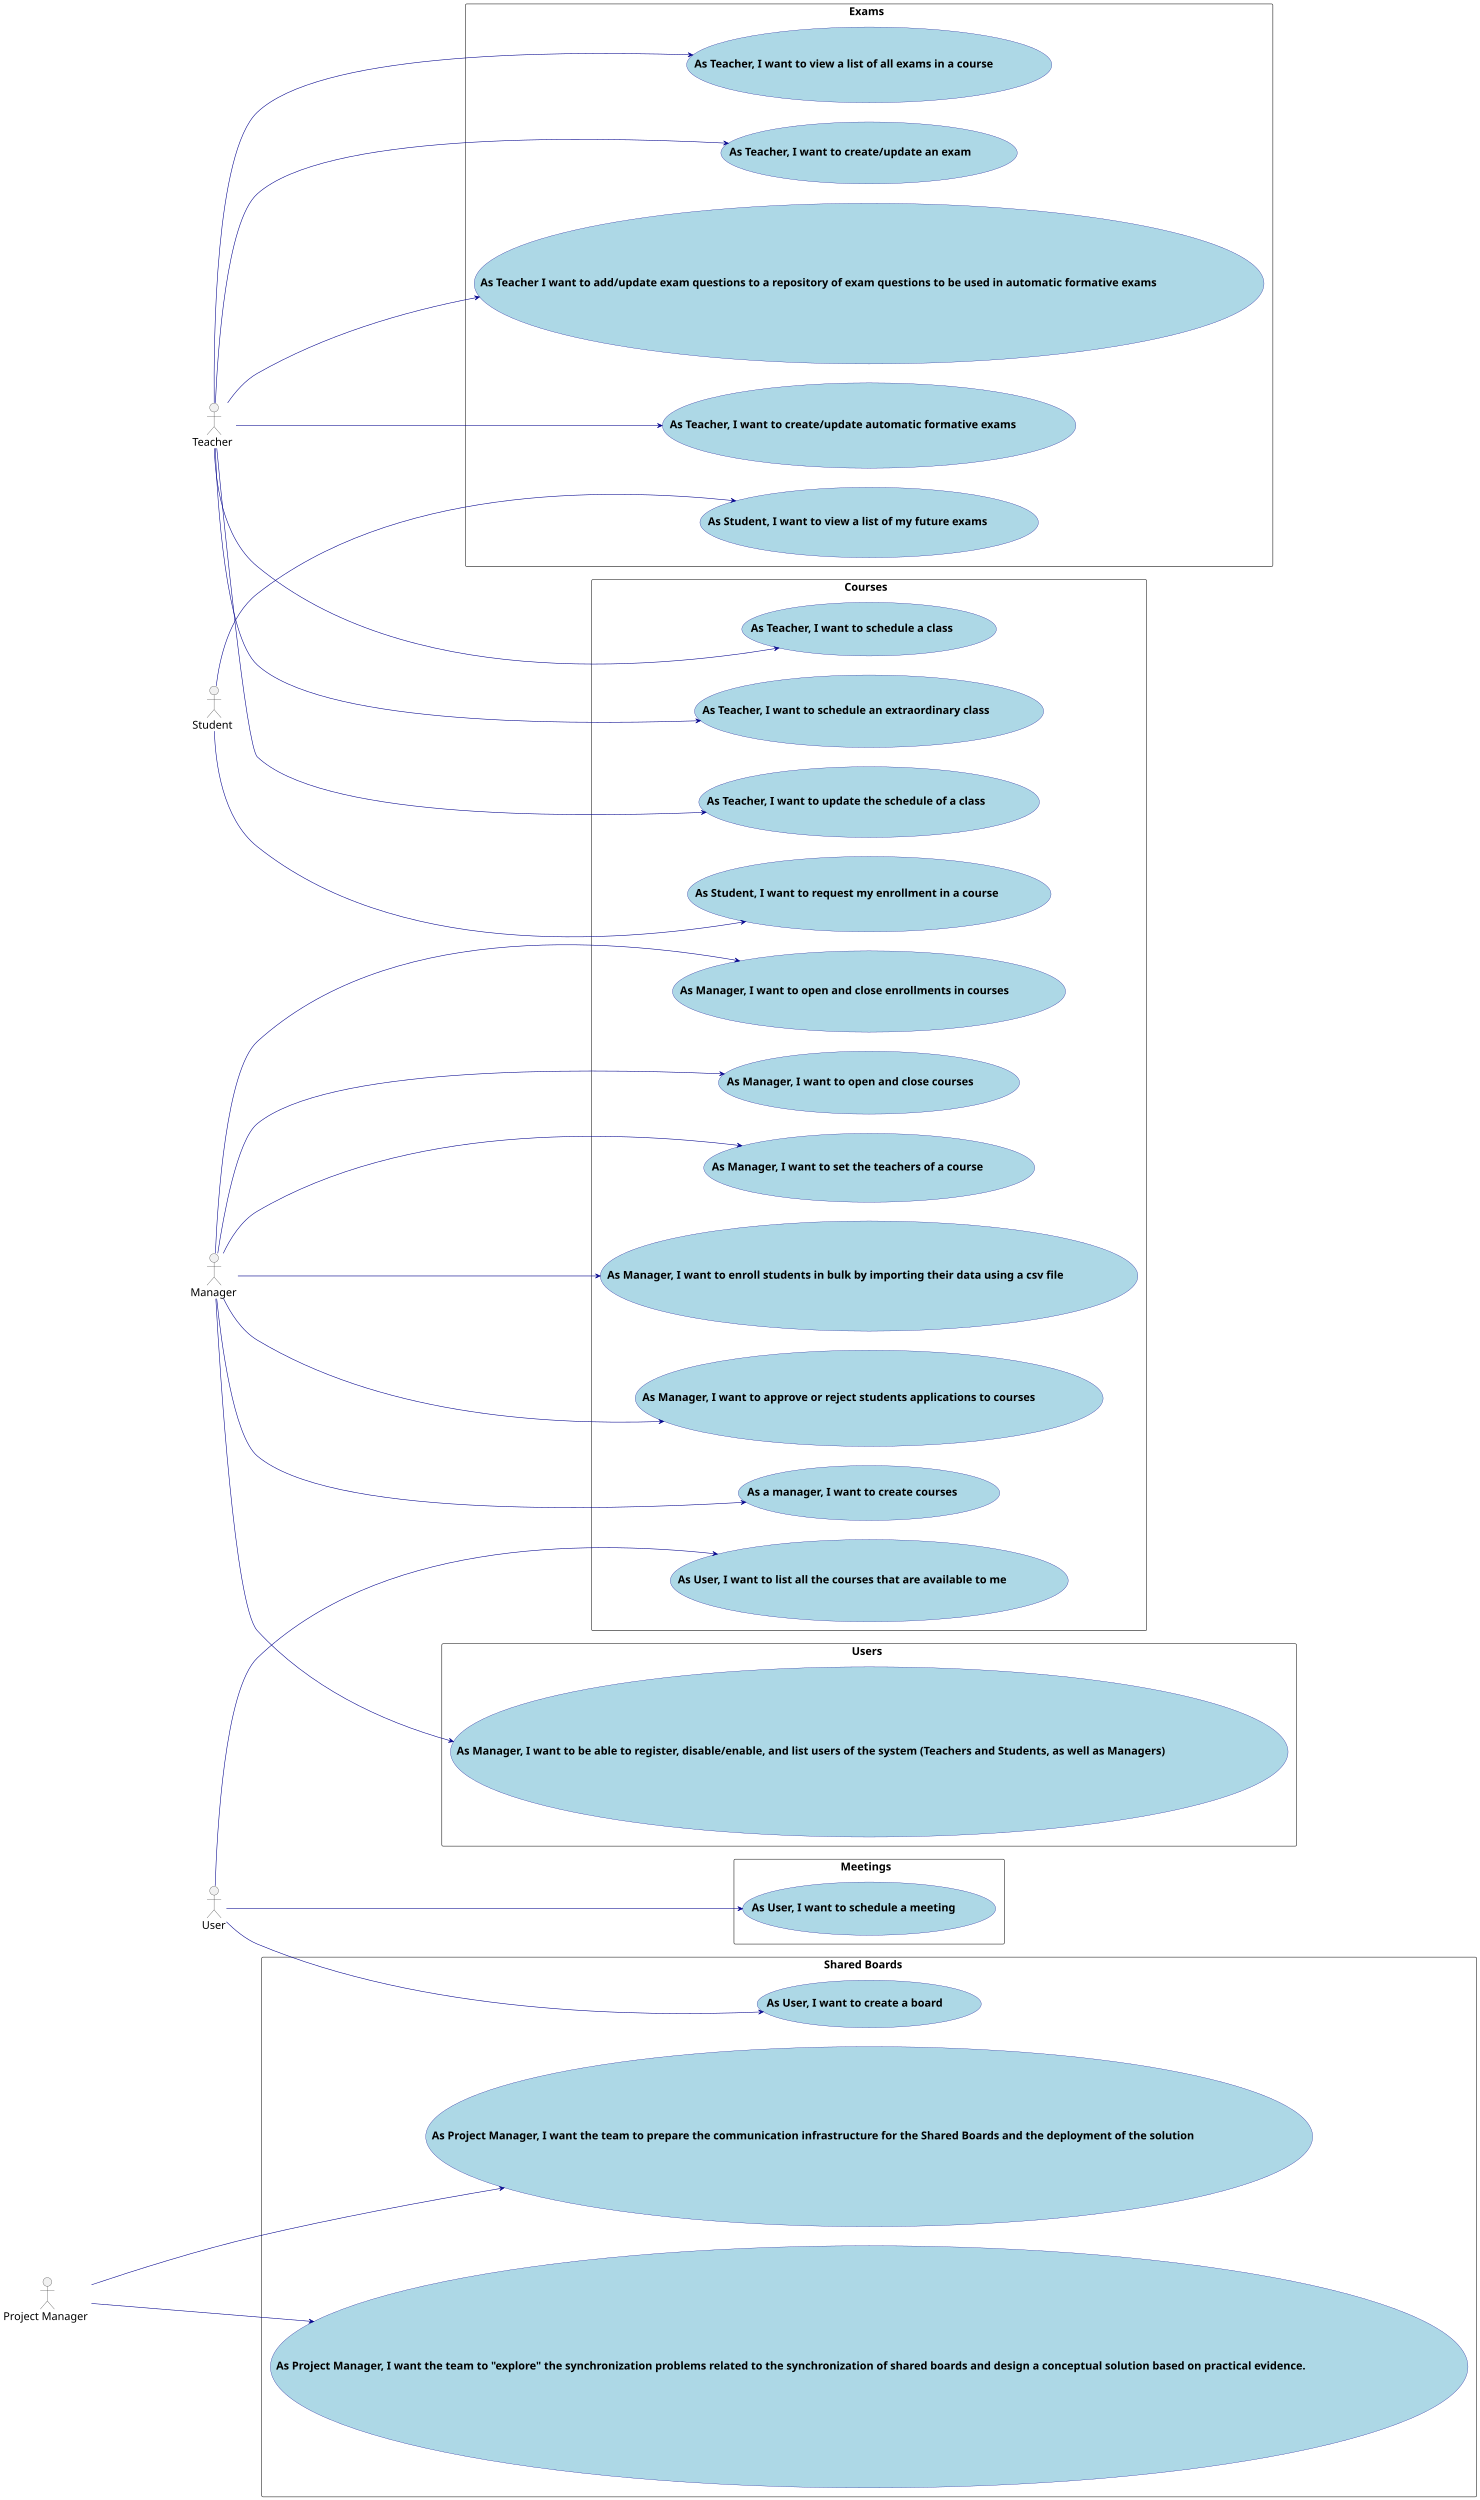
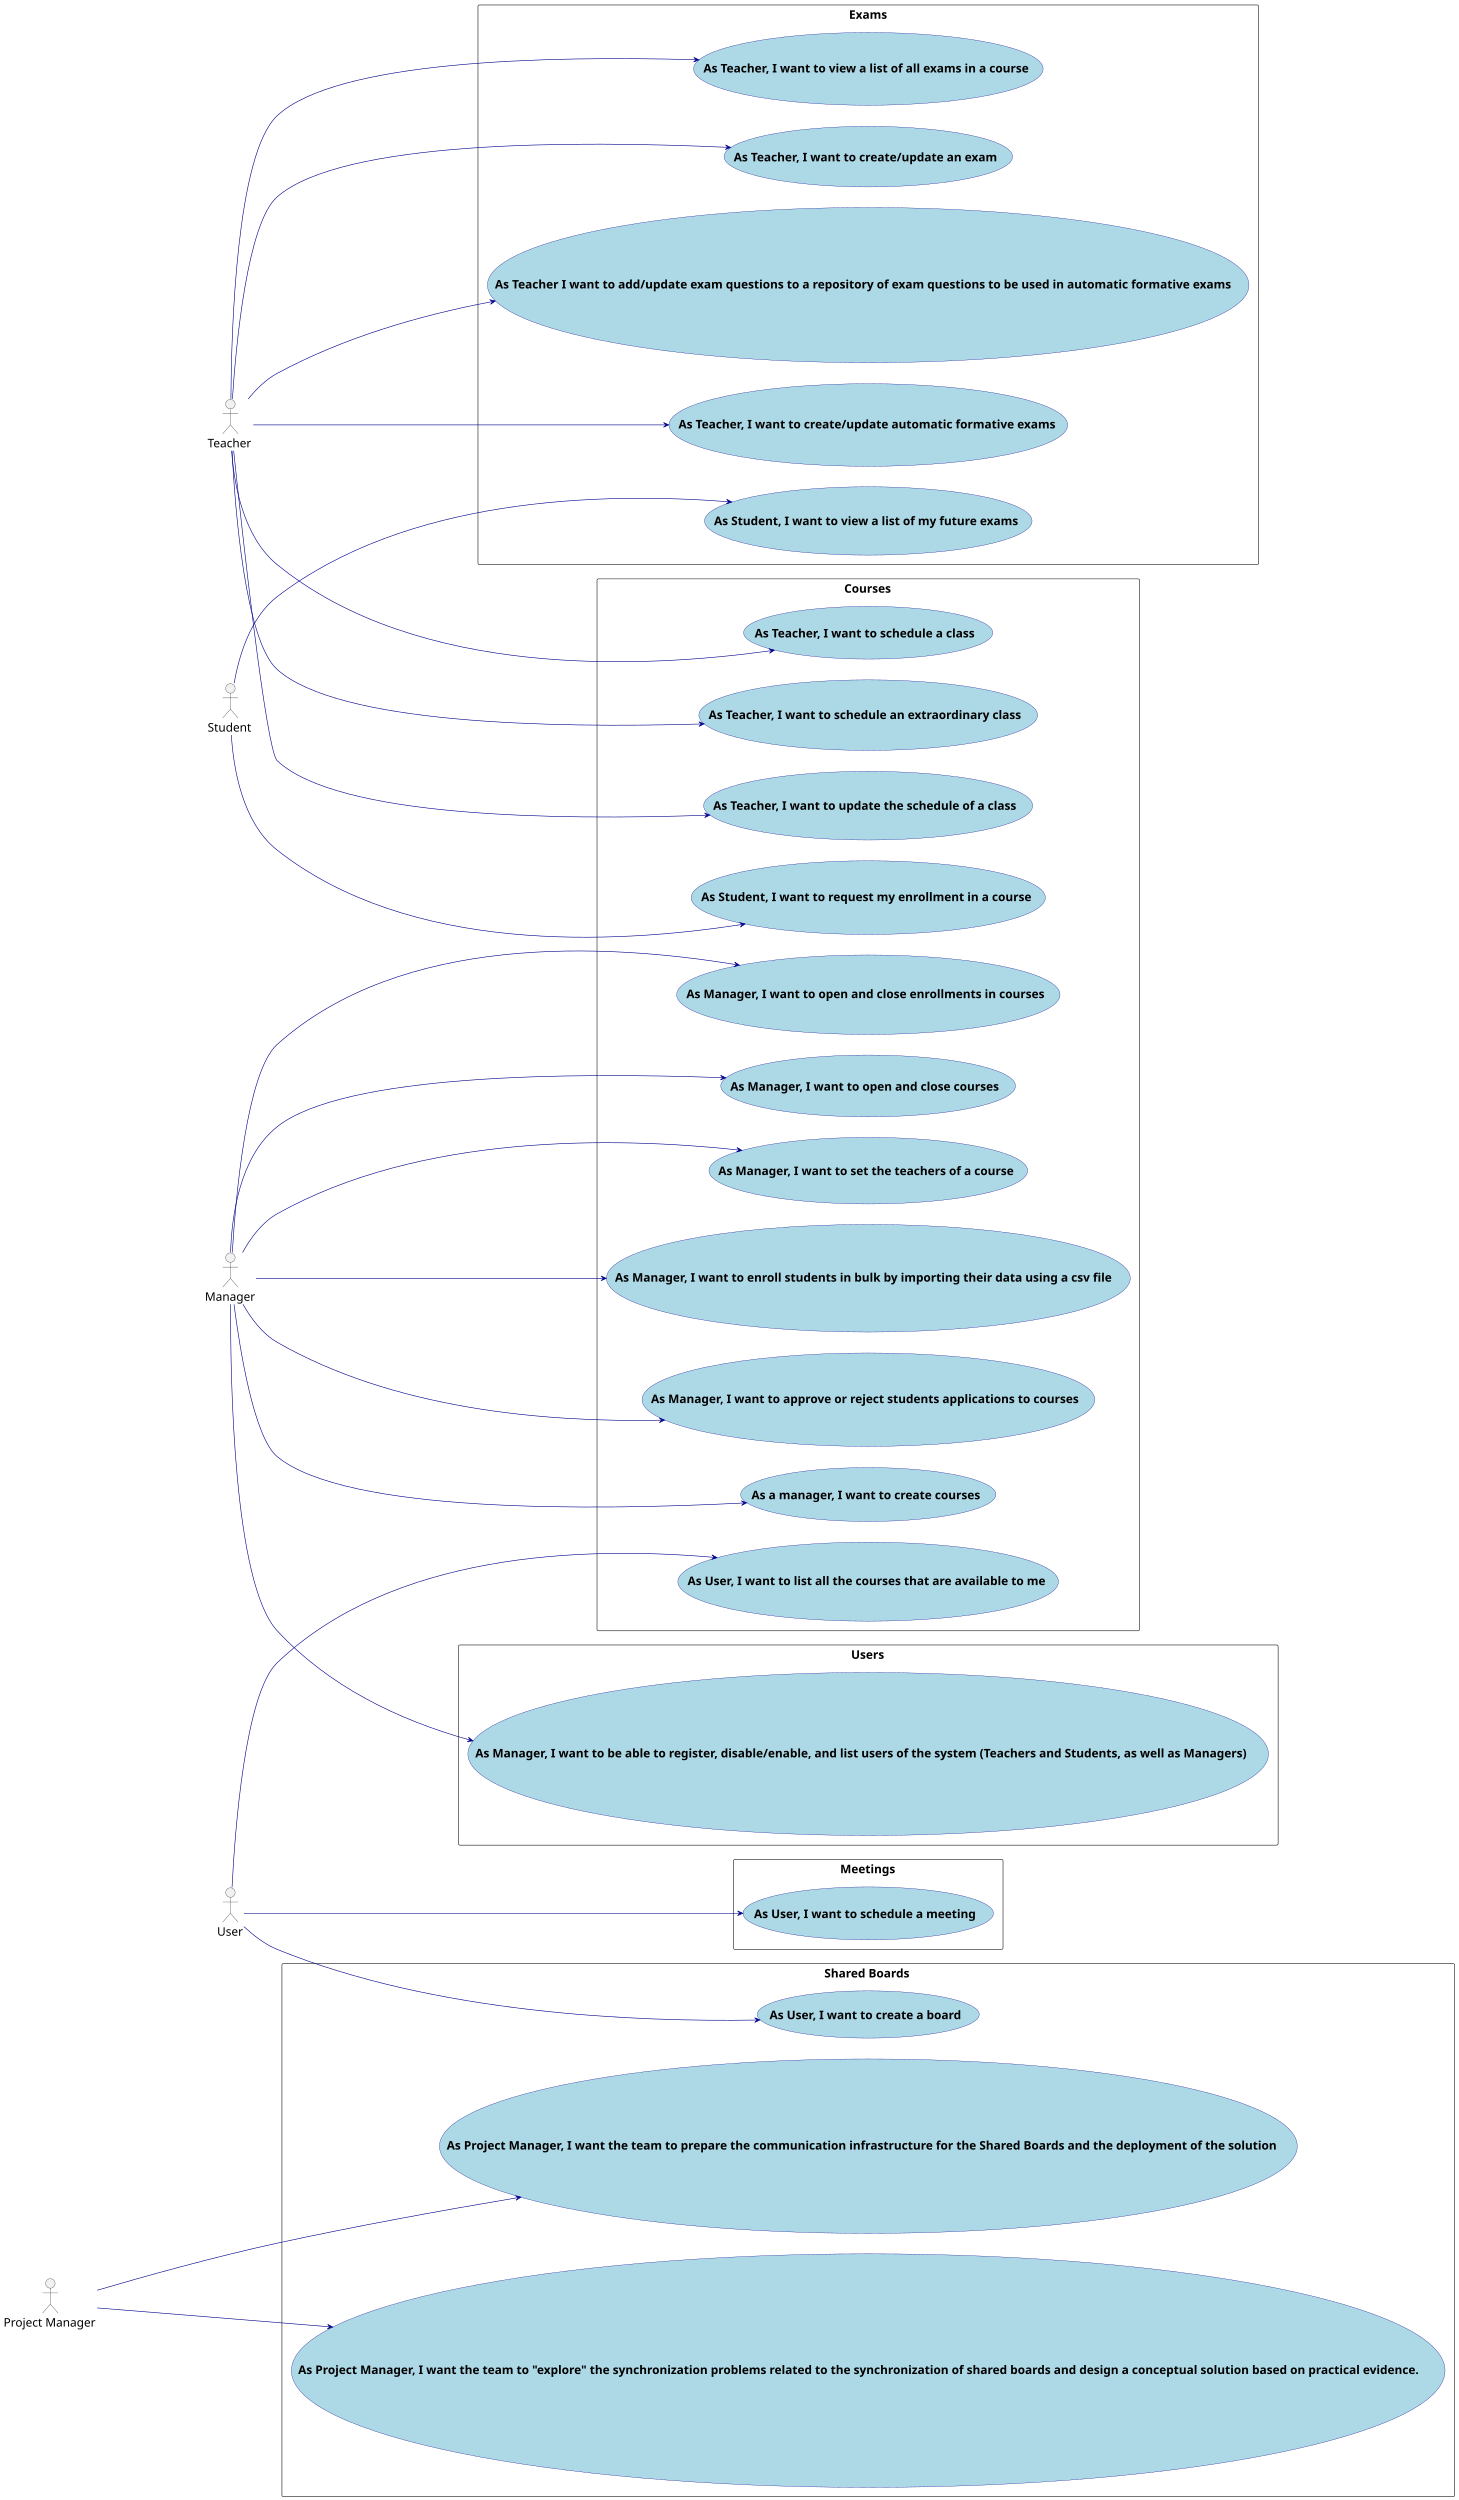
- <svg xmlns="http://www.w3.org/2000/svg" contentStyleType="text/css" height="4595px" preserveAspectRatio="none" style="width:2720px;height:4595px;background:#FFFFFF;" version="1.1" viewBox="0 0 2720 4595" width="2720px" zoomAndPan="magnify">
+ <svg xmlns="http://www.w3.org/2000/svg" contentStyleType="text/css" height="4221px" preserveAspectRatio="none" style="width:2462px;height:4221px;background:#FFFFFF;" version="1.1" viewBox="0 0 2462 4221" width="2462px" zoomAndPan="magnify">
  <defs />
  <g>
    <g id="cluster_courses">
-       <rect fill="none" height="1932" rx="2.5" ry="2.5" style="stroke:#181818;stroke-width:1.0;" width="1020" x="1087.5" y="1065.217" />
-       <text fill="#000000" font-family="sans-serif" font-size="20" font-weight="bold" lengthAdjust="spacing" textLength="91" x="1552" y="1085.781">Courses</text>
+       <rect fill="none" height="1776" rx="2.5" ry="2.5" style="stroke:#181818;stroke-width:1.0;" width="916" x="1008" y="977.36" />
+       <text fill="#000000" font-family="sans-serif" font-size="20" font-weight="bold" lengthAdjust="spacing" textLength="81.375" x="1425.312" y="1000.74">Courses</text>
    </g>
    <g id="cluster_exams">
-       <rect fill="none" height="1034" rx="2.5" ry="2.5" style="stroke:#181818;stroke-width:1.0;" width="1484" x="855.5" y="7.217" />
-       <text fill="#000000" font-family="sans-serif" font-size="20" font-weight="bold" lengthAdjust="spacing" textLength="74" x="1560.5" y="27.781">Exams</text>
+       <rect fill="none" height="945" rx="2.5" ry="2.5" style="stroke:#181818;stroke-width:1.0;" width="1318" x="807" y="8.36" />
+       <text fill="#000000" font-family="sans-serif" font-size="20" font-weight="bold" lengthAdjust="spacing" textLength="65.125" x="1433.438" y="31.74">Exams</text>
    </g>
    <g id="cluster_users">
-       <rect fill="none" height="372" rx="2.5" ry="2.5" style="stroke:#181818;stroke-width:1.0;" width="1571" x="812" y="3021.217" />
-       <text fill="#000000" font-family="sans-serif" font-size="20" font-weight="bold" lengthAdjust="spacing" textLength="64" x="1565.5" y="3041.781">Users</text>
+       <rect fill="none" height="338" rx="2.5" ry="2.5" style="stroke:#181818;stroke-width:1.0;" width="1384" x="774" y="2777.36" />
+       <text fill="#000000" font-family="sans-serif" font-size="20" font-weight="bold" lengthAdjust="spacing" textLength="58.125" x="1436.938" y="2800.74">Users</text>
    </g>
    <g id="cluster_sharedBoards">
-       <rect fill="none" height="992" rx="2.5" ry="2.5" style="stroke:#181818;stroke-width:1.0;" width="2233" x="481" y="3597.217" />
-       <text fill="#000000" font-family="sans-serif" font-size="20" font-weight="bold" lengthAdjust="spacing" textLength="166" x="1514.5" y="3617.781">Shared Boards</text>
+       <rect fill="none" height="900" rx="2.5" ry="2.5" style="stroke:#181818;stroke-width:1.0;" width="1980" x="476" y="3315.36" />
+       <text fill="#000000" font-family="sans-serif" font-size="20" font-weight="bold" lengthAdjust="spacing" textLength="148.5" x="1391.75" y="3338.74">Shared Boards</text>
    </g>
    <g id="cluster_meetings">
-       <rect fill="none" height="156" rx="2.5" ry="2.5" style="stroke:#181818;stroke-width:1.0;" width="497" x="1349" y="3417.217" />
-       <text fill="#000000" font-family="sans-serif" font-size="20" font-weight="bold" lengthAdjust="spacing" textLength="105" x="1545" y="3437.781">Meetings</text>
+       <rect fill="none" height="152" rx="2.5" ry="2.5" style="stroke:#181818;stroke-width:1.0;" width="455" x="1238.5" y="3139.36" />
+       <text fill="#000000" font-family="sans-serif" font-size="20" font-weight="bold" lengthAdjust="spacing" textLength="95" x="1418.5" y="3162.74">Meetings</text>
    </g>
    <g id="elem_createCourses">
-       <ellipse cx="1597.25" cy="2744.167" fill="#ADD8E6" rx="240.25" ry="50.45" style="stroke:#00008B;stroke-width:0.5;" />
-       <text fill="#000000" font-family="sans-serif" font-size="20" font-weight="bold" lengthAdjust="spacing" textLength="448" x="1373.25" y="2749.091">As a manager, I want to create courses</text>
+       <ellipse cx="1465.924" cy="2523.345" fill="#ADD8E6" rx="215.424" ry="45.485" style="stroke:#00008B;stroke-width:0.5;" />
+       <text fill="#000000" font-family="sans-serif" font-size="20" font-weight="bold" lengthAdjust="spacing" textLength="388.375" x="1268.736" y="2531.285">As a manager, I want to create courses</text>
    </g>
    <g id="elem_listCourses">
-       <ellipse cx="1597.7" cy="2905.257" fill="#ADD8E6" rx="365.7" ry="75.54" style="stroke:#00008B;stroke-width:0.5;" />
-       <text fill="#000000" font-family="sans-serif" font-size="20" font-weight="bold" lengthAdjust="spacing" textLength="704" x="1245.7" y="2910.181">As User, I want to list all the courses that are available to me</text>
+       <ellipse cx="1465.808" cy="2670.521" fill="#ADD8E6" rx="321.308" ry="66.662" style="stroke:#00008B;stroke-width:0.5;" />
+       <text fill="#000000" font-family="sans-serif" font-size="20" font-weight="bold" lengthAdjust="spacing" textLength="609.875" x="1160.87" y="2676.282">As User, I want to list all the courses that are available to me</text>
    </g>
    <g id="elem_manageEnrollments">
-       <ellipse cx="1597.259" cy="1822.369" fill="#ADD8E6" rx="361.26" ry="74.652" style="stroke:#00008B;stroke-width:0.5;" />
-       <text fill="#000000" font-family="sans-serif" font-size="20" font-weight="bold" lengthAdjust="spacing" textLength="695" x="1249.759" y="1827.293">As Manager, I want to open and close enrollments in courses</text>
+       <ellipse cx="1466.128" cy="1679.486" fill="#ADD8E6" rx="323.628" ry="67.126" style="stroke:#00008B;stroke-width:0.5;" />
+       <text fill="#000000" font-family="sans-serif" font-size="20" font-weight="bold" lengthAdjust="spacing" textLength="614.625" x="1158.815" y="1685.246">As Manager, I want to open and close enrollments in courses</text>
    </g>
    <g id="elem_manageCourseStatus">
-       <ellipse cx="1597.259" cy="1989.968" fill="#ADD8E6" rx="276.759" ry="57.752" style="stroke:#00008B;stroke-width:0.5;" />
-       <text fill="#000000" font-family="sans-serif" font-size="20" font-weight="bold" lengthAdjust="spacing" textLength="523" x="1335.759" y="1994.892">As Manager, I want to open and close courses</text>
+       <ellipse cx="1465.792" cy="1833.518" fill="#ADD8E6" rx="248.792" ry="52.158" style="stroke:#00008B;stroke-width:0.5;" />
+       <text fill="#000000" font-family="sans-serif" font-size="20" font-weight="bold" lengthAdjust="spacing" textLength="459.5" x="1233.042" y="1841.458">As Manager, I want to open and close courses</text>
    </g>
    <g id="elem_setTeachers">
-       <ellipse cx="1597.677" cy="2146.452" fill="#ADD8E6" rx="304.177" ry="63.236" style="stroke:#00008B;stroke-width:0.5;" />
-       <text fill="#000000" font-family="sans-serif" font-size="20" font-weight="bold" lengthAdjust="spacing" textLength="579" x="1308.177" y="2151.376">As Manager, I want to set the teachers of a course</text>
+       <ellipse cx="1466.014" cy="1976.563" fill="#ADD8E6" rx="269.014" ry="56.203" style="stroke:#00008B;stroke-width:0.5;" />
+       <text fill="#000000" font-family="sans-serif" font-size="20" font-weight="bold" lengthAdjust="spacing" textLength="502" x="1212.769" y="1984.017">As Manager, I want to set the teachers of a course</text>
    </g>
    <g id="elem_enrollStudents">
-       <ellipse cx="1597.462" cy="2345.409" fill="#ADD8E6" rx="493.962" ry="101.192" style="stroke:#00008B;stroke-width:0.5;" />
-       <text fill="#000000" font-family="sans-serif" font-size="20" font-weight="bold" lengthAdjust="spacing" textLength="963" x="1115.962" y="2350.333">As Manager, I want to enroll students in bulk by importing their data using a csv file</text>
+       <ellipse cx="1466.187" cy="2158.197" fill="#ADD8E6" rx="442.187" ry="90.837" style="stroke:#00008B;stroke-width:0.5;" />
+       <text fill="#000000" font-family="sans-serif" font-size="20" font-weight="bold" lengthAdjust="spacing" textLength="855.75" x="1038.312" y="2163.957">As Manager, I want to enroll students in bulk by importing their data using a csv file</text>
    </g>
    <g id="elem_requestEnrollment">
-       <ellipse cx="1597.655" cy="1643.448" fill="#ADD8E6" rx="334.155" ry="69.231" style="stroke:#00008B;stroke-width:0.5;" />
-       <text fill="#000000" font-family="sans-serif" font-size="20" font-weight="bold" lengthAdjust="spacing" textLength="640" x="1277.655" y="1648.372">As Student, I want to request my enrollment in a course</text>
+       <ellipse cx="1466.003" cy="1515.561" fill="#ADD8E6" rx="299.003" ry="62.201" style="stroke:#00008B;stroke-width:0.5;" />
+       <text fill="#000000" font-family="sans-serif" font-size="20" font-weight="bold" lengthAdjust="spacing" textLength="564.125" x="1183.82" y="1521.422">As Student, I want to request my enrollment in a course</text>
    </g>
    <g id="elem_approveRejectStudents">
-       <ellipse cx="1597.486" cy="2570.114" fill="#ADD8E6" rx="429.986" ry="88.397" style="stroke:#00008B;stroke-width:0.5;" />
-       <text fill="#000000" font-family="sans-serif" font-size="20" font-weight="bold" lengthAdjust="spacing" textLength="834" x="1180.486" y="2575.038">As Manager, I want to approve or reject students applications to courses</text>
+       <ellipse cx="1466.227" cy="2363.205" fill="#ADD8E6" rx="382.227" ry="78.845" style="stroke:#00008B;stroke-width:0.5;" />
+       <text fill="#000000" font-family="sans-serif" font-size="20" font-weight="bold" lengthAdjust="spacing" textLength="734.125" x="1099.165" y="2368.965">As Manager, I want to approve or reject students applications to courses</text>
    </g>
    <g id="elem_scheduleClass">
-       <ellipse cx="1597.454" cy="1156.408" fill="#ADD8E6" rx="233.954" ry="49.191" style="stroke:#00008B;stroke-width:0.5;" />
-       <text fill="#000000" font-family="sans-serif" font-size="20" font-weight="bold" lengthAdjust="spacing" textLength="435" x="1379.954" y="1161.332">As Teacher, I want to schedule a class</text>
+       <ellipse cx="1465.828" cy="1068.326" fill="#ADD8E6" rx="210.328" ry="44.466" style="stroke:#00008B;stroke-width:0.5;" />
+       <text fill="#000000" font-family="sans-serif" font-size="20" font-weight="bold" lengthAdjust="spacing" textLength="377.375" x="1274.141" y="1076.266">As Teacher, I want to schedule a class</text>
    </g>
    <g id="elem_scheduleExtraordinaryClass">
-       <ellipse cx="1597.374" cy="1307.292" fill="#ADD8E6" rx="320.874" ry="66.575" style="stroke:#00008B;stroke-width:0.5;" />
-       <text fill="#000000" font-family="sans-serif" font-size="20" font-weight="bold" lengthAdjust="spacing" textLength="613" x="1290.874" y="1312.215">As Teacher, I want to schedule an extraordinary class</text>
+       <ellipse cx="1465.912" cy="1207.442" fill="#ADD8E6" rx="285.912" ry="59.582" style="stroke:#00008B;stroke-width:0.5;" />
+       <text fill="#000000" font-family="sans-serif" font-size="20" font-weight="bold" lengthAdjust="spacing" textLength="537.125" x="1196.361" y="1213.999">As Teacher, I want to schedule an extraordinary class</text>
    </g>
    <g id="elem_updateClassSchedule">
-       <ellipse cx="1597.513" cy="1474.219" fill="#ADD8E6" rx="313.013" ry="65.002" style="stroke:#00008B;stroke-width:0.5;" />
-       <text fill="#000000" font-family="sans-serif" font-size="20" font-weight="bold" lengthAdjust="spacing" textLength="597" x="1299.013" y="1479.143">As Teacher, I want to update the schedule of a class</text>
+       <ellipse cx="1465.773" cy="1360.315" fill="#ADD8E6" rx="277.773" ry="57.955" style="stroke:#00008B;stroke-width:0.5;" />
+       <text fill="#000000" font-family="sans-serif" font-size="20" font-weight="bold" lengthAdjust="spacing" textLength="520.25" x="1204.075" y="1367.304">As Teacher, I want to update the schedule of a class</text>
    </g>
    <g id="elem_createExams">
-       <ellipse cx="1597.363" cy="281.089" fill="#ADD8E6" rx="272.363" ry="56.873" style="stroke:#00008B;stroke-width:0.5;" />
-       <text fill="#000000" font-family="sans-serif" font-size="20" font-weight="bold" lengthAdjust="spacing" textLength="514" x="1340.363" y="286.013">As Teacher, I want to create/update an exam</text>
+       <ellipse cx="1466.09" cy="264.478" fill="#ADD8E6" rx="243.59" ry="51.118" style="stroke:#00008B;stroke-width:0.5;" />
+       <text fill="#000000" font-family="sans-serif" font-size="20" font-weight="bold" lengthAdjust="spacing" textLength="448.5" x="1238.84" y="272.418">As Teacher, I want to create/update an exam</text>
    </g>
    <g id="elem_addUpdateExamQuestions">
-       <ellipse cx="1597.347" cy="521.286" fill="#ADD8E6" rx="725.847" ry="147.569" style="stroke:#00008B;stroke-width:0.5;" />
-       <text fill="#000000" font-family="sans-serif" font-size="20" font-weight="bold" lengthAdjust="spacing" textLength="1429" x="882.847" y="526.21">As Teacher I want to add/update exam questions to a repository of exam questions to be used in automatic formative exams</text>
+       <ellipse cx="1465.884" cy="481.337" fill="#ADD8E6" rx="642.884" ry="130.977" style="stroke:#00008B;stroke-width:0.5;" />
+       <text fill="#000000" font-family="sans-serif" font-size="20" font-weight="bold" lengthAdjust="spacing" textLength="1260.5" x="835.634" y="487.097">As Teacher I want to add/update exam questions to a repository of exam questions to be used in automatic formative exams</text>
    </g>
    <g id="elem_createUpdateFormativeExam">
-       <ellipse cx="1597.52" cy="782.121" fill="#ADD8E6" rx="380.02" ry="78.404" style="stroke:#00008B;stroke-width:0.5;" />
-       <text fill="#000000" font-family="sans-serif" font-size="20" font-weight="bold" lengthAdjust="spacing" textLength="733" x="1231.02" y="787.045">As Teacher, I want to create/update automatic formative exams</text>
+       <ellipse cx="1466.088" cy="717.577" fill="#ADD8E6" rx="336.588" ry="69.718" style="stroke:#00008B;stroke-width:0.5;" />
+       <text fill="#000000" font-family="sans-serif" font-size="20" font-weight="bold" lengthAdjust="spacing" textLength="641.125" x="1145.525" y="723.337">As Teacher, I want to create/update automatic formative exams</text>
    </g>
    <g id="elem_viewFutureExams">
-       <ellipse cx="1597.549" cy="960.327" fill="#ADD8E6" rx="311.048" ry="64.61" style="stroke:#00008B;stroke-width:0.5;" />
-       <text fill="#000000" font-family="sans-serif" font-size="20" font-weight="bold" lengthAdjust="spacing" textLength="593" x="1301.049" y="965.25">As Student, I want to view a list of my future exams</text>
+       <ellipse cx="1466.011" cy="879.562" fill="#ADD8E6" rx="276.511" ry="57.702" style="stroke:#00008B;stroke-width:0.5;" />
+       <text fill="#000000" font-family="sans-serif" font-size="20" font-weight="bold" lengthAdjust="spacing" textLength="517.625" x="1205.531" y="886.619">As Student, I want to view a list of my future exams</text>
    </g>
    <g id="elem_viewCourseExams">
-       <ellipse cx="1597.632" cy="119.243" fill="#ADD8E6" rx="335.632" ry="69.526" style="stroke:#00008B;stroke-width:0.5;" />
-       <text fill="#000000" font-family="sans-serif" font-size="20" font-weight="bold" lengthAdjust="spacing" textLength="643" x="1276.132" y="124.167">As Teacher, I want to view a list of all exams in a course</text>
+       <ellipse cx="1466.116" cy="116.283" fill="#ADD8E6" rx="295.116" ry="61.423" style="stroke:#00008B;stroke-width:0.5;" />
+       <text fill="#000000" font-family="sans-serif" font-size="20" font-weight="bold" lengthAdjust="spacing" textLength="556.125" x="1187.684" y="122.351">As Teacher, I want to view a list of all exams in a course</text>
    </g>
    <g id="elem_manageUsers">
-       <ellipse cx="1597.712" cy="3220.059" fill="#ADD8E6" rx="769.712" ry="156.343" style="stroke:#00008B;stroke-width:0.5;" />
-       <text fill="#000000" font-family="sans-serif" font-size="20" font-weight="bold" lengthAdjust="spacing" textLength="1517" x="839.212" y="3224.983">As Manager, I want to be able to register, disable/enable, and list users of the system (Teachers and Students, as well as Managers)</text>
+       <ellipse cx="1465.83" cy="2961.426" fill="#ADD8E6" rx="675.83" ry="137.566" style="stroke:#00008B;stroke-width:0.5;" />
+       <text fill="#000000" font-family="sans-serif" font-size="20" font-weight="bold" lengthAdjust="spacing" textLength="1326.75" x="802.455" y="2967.186">As Manager, I want to be able to register, disable/enable, and list users of the system (Teachers and Students, as well as Managers)</text>
    </g>
    <g id="elem_createBoard">
-       <ellipse cx="1597.522" cy="3683.321" fill="#ADD8E6" rx="206.022" ry="43.604" style="stroke:#00008B;stroke-width:0.5;" />
-       <text fill="#000000" font-family="sans-serif" font-size="20" font-weight="bold" lengthAdjust="spacing" textLength="377" x="1409.022" y="3688.245">As User, I want to create a board</text>
+       <ellipse cx="1465.904" cy="3401.241" fill="#ADD8E6" rx="187.404" ry="39.881" style="stroke:#00008B;stroke-width:0.5;" />
+       <text fill="#000000" font-family="sans-serif" font-size="20" font-weight="bold" lengthAdjust="spacing" textLength="327.25" x="1299.279" y="3409.181">As User, I want to create a board</text>
    </g>
    <g id="elem_prepareCommunicationSharedBoards">
-       <ellipse cx="1597.588" cy="3927.135" fill="#ADD8E6" rx="815.088" ry="165.418" style="stroke:#00008B;stroke-width:0.5;" />
-       <text fill="#000000" font-family="sans-serif" font-size="20" font-weight="bold" lengthAdjust="spacing" textLength="1608" x="793.588" y="3932.058">As Project Manager, I want the team to prepare the communication infrastructure for the Shared Boards and the deployment of the solution</text>
+       <ellipse cx="1466.16" cy="3623.592" fill="#ADD8E6" rx="724.16" ry="147.232" style="stroke:#00008B;stroke-width:0.5;" />
+       <text fill="#000000" font-family="sans-serif" font-size="20" font-weight="bold" lengthAdjust="spacing" textLength="1423.875" x="754.223" y="3629.352">As Project Manager, I want the team to prepare the communication infrastructure for the Shared Boards and the deployment of the solution</text>
    </g>
    <g id="elem_sharedBoardsSynchronization">
-       <ellipse cx="1597.544" cy="4350.226" fill="#ADD8E6" rx="1100.544" ry="222.509" style="stroke:#00008B;stroke-width:0.5;" />
-       <text fill="#000000" font-family="sans-serif" font-size="20" font-weight="bold" lengthAdjust="spacing" textLength="2180" x="507.544" y="4355.15">As Project Manager, I want the team to "explore" the synchronization problems related to the synchronization of shared boards and design a conceptual solution based on practical evidence.</text>
+       <ellipse cx="1465.891" cy="4002.538" fill="#ADD8E6" rx="973.891" ry="197.178" style="stroke:#00008B;stroke-width:0.5;" />
+       <text fill="#000000" font-family="sans-serif" font-size="20" font-weight="bold" lengthAdjust="spacing" textLength="1925" x="503.391" y="4008.298">As Project Manager, I want the team to "explore" the synchronization problems related to the synchronization of shared boards and design a conceptual solution based on practical evidence.</text>
    </g>
    <g id="elem_scheduleMeeting">
-       <ellipse cx="1597.503" cy="3508.117" fill="#ADD8E6" rx="232.503" ry="48.901" style="stroke:#00008B;stroke-width:0.5;" />
-       <text fill="#000000" font-family="sans-serif" font-size="20" font-weight="bold" lengthAdjust="spacing" textLength="432" x="1381.503" y="3513.041">As User, I want to schedule a meeting</text>
+       <ellipse cx="1465.927" cy="3230.545" fill="#ADD8E6" rx="211.427" ry="44.685" style="stroke:#00008B;stroke-width:0.5;" />
+       <text fill="#000000" font-family="sans-serif" font-size="20" font-weight="bold" lengthAdjust="spacing" textLength="379.75" x="1273.052" y="3238.485">As User, I want to schedule a meeting</text>
    </g>
    <g id="elem_Manager">
-       <ellipse cx="393.5" cy="2312.217" fill="#F1F1F1" rx="8" ry="8" style="stroke:#181818;stroke-width:0.5;" />
-       <path d="M393.5,2320.217 L393.5,2347.217 M380.5,2328.217 L406.5,2328.217 M393.5,2347.217 L380.5,2362.217 M393.5,2347.217 L406.5,2362.217 " fill="none" style="stroke:#181818;stroke-width:0.5;" />
-       <text fill="#000000" font-family="sans-serif" font-size="20" lengthAdjust="spacing" textLength="87" x="350" y="2382.281">Manager</text>
+       <ellipse cx="389" cy="2123.36" fill="#F1F1F1" rx="8" ry="8" style="stroke:#181818;stroke-width:0.5;" />
+       <path d="M389,2131.36 L389,2158.36 M376,2139.36 L402,2139.36 M389,2158.36 L376,2173.36 M389,2158.36 L402,2173.36 " fill="none" style="stroke:#181818;stroke-width:0.5;" />
+       <text fill="#000000" font-family="sans-serif" font-size="20" lengthAdjust="spacing" textLength="86" x="346" y="2196.24">Manager</text>
    </g>
    <g id="elem_Student">
-       <ellipse cx="393.5" cy="1269.217" fill="#F1F1F1" rx="8" ry="8" style="stroke:#181818;stroke-width:0.5;" />
-       <path d="M393.5,1277.217 L393.5,1304.217 M380.5,1285.217 L406.5,1285.217 M393.5,1304.217 L380.5,1319.217 M393.5,1304.217 L406.5,1319.217 " fill="none" style="stroke:#181818;stroke-width:0.5;" />
-       <text fill="#000000" font-family="sans-serif" font-size="20" lengthAdjust="spacing" textLength="80" x="353.5" y="1339.281">Student</text>
+       <ellipse cx="389" cy="1162.36" fill="#F1F1F1" rx="8" ry="8" style="stroke:#181818;stroke-width:0.5;" />
+       <path d="M389,1170.36 L389,1197.36 M376,1178.36 L402,1178.36 M389,1197.36 L376,1212.36 M389,1197.36 L402,1212.36 " fill="none" style="stroke:#181818;stroke-width:0.5;" />
+       <text fill="#000000" font-family="sans-serif" font-size="20" lengthAdjust="spacing" textLength="77" x="350.5" y="1235.24">Student</text>
    </g>
    <g id="elem_User">
-       <ellipse cx="393.5" cy="3475.217" fill="#F1F1F1" rx="8" ry="8" style="stroke:#181818;stroke-width:0.5;" />
-       <path d="M393.5,3483.217 L393.5,3510.217 M380.5,3491.217 L406.5,3491.217 M393.5,3510.217 L380.5,3525.217 M393.5,3510.217 L406.5,3525.217 " fill="none" style="stroke:#181818;stroke-width:0.5;" />
-       <text fill="#000000" font-family="sans-serif" font-size="20" lengthAdjust="spacing" textLength="45" x="371" y="3545.281">User</text>
+       <ellipse cx="389" cy="3195.36" fill="#F1F1F1" rx="8" ry="8" style="stroke:#181818;stroke-width:0.5;" />
+       <path d="M389,3203.36 L389,3230.36 M376,3211.36 L402,3211.36 M389,3230.36 L376,3245.36 M389,3230.36 L402,3245.36 " fill="none" style="stroke:#181818;stroke-width:0.5;" />
+       <text fill="#000000" font-family="sans-serif" font-size="20" lengthAdjust="spacing" textLength="45" x="366.5" y="3268.24">User</text>
    </g>
    <g id="elem_Teacher">
-       <ellipse cx="393.5" cy="749.217" fill="#F1F1F1" rx="8" ry="8" style="stroke:#181818;stroke-width:0.5;" />
-       <path d="M393.5,757.217 L393.5,784.217 M380.5,765.217 L406.5,765.217 M393.5,784.217 L380.5,799.217 M393.5,784.217 L406.5,799.217 " fill="none" style="stroke:#181818;stroke-width:0.5;" />
-       <text fill="#000000" font-family="sans-serif" font-size="20" lengthAdjust="spacing" textLength="80" x="353.5" y="819.281">Teacher</text>
+       <ellipse cx="389" cy="682.36" fill="#F1F1F1" rx="8" ry="8" style="stroke:#181818;stroke-width:0.5;" />
+       <path d="M389,690.36 L389,717.36 M376,698.36 L402,698.36 M389,717.36 L376,732.36 M389,717.36 L402,732.36 " fill="none" style="stroke:#181818;stroke-width:0.5;" />
+       <text fill="#000000" font-family="sans-serif" font-size="20" lengthAdjust="spacing" textLength="77" x="350.5" y="755.24">Teacher</text>
    </g>
    <g id="elem_ProjectManager">
-       <ellipse cx="87" cy="4194.217" fill="#F1F1F1" rx="8" ry="8" style="stroke:#181818;stroke-width:0.5;" />
-       <path d="M87,4202.217 L87,4229.217 M74,4210.217 L100,4210.217 M87,4229.217 L74,4244.217 M87,4229.217 L100,4244.217 " fill="none" style="stroke:#181818;stroke-width:0.5;" />
-       <text fill="#000000" font-family="sans-serif" font-size="20" lengthAdjust="spacing" textLength="162" x="6" y="4264.281">Project Manager</text>
+       <ellipse cx="85" cy="3855.36" fill="#F1F1F1" rx="8" ry="8" style="stroke:#181818;stroke-width:0.5;" />
+       <path d="M85,3863.36 L85,3890.36 M72,3871.36 L98,3871.36 M85,3890.36 L72,3905.36 M85,3890.36 L98,3905.36 " fill="none" style="stroke:#181818;stroke-width:0.5;" />
+       <text fill="#000000" font-family="sans-serif" font-size="20" lengthAdjust="spacing" textLength="158" x="6" y="3928.24">Project Manager</text>
    </g>
    <g id="link_Manager_manageUsers">
-       <path d="M396.72,2387.047 C404.35,2523.937 431.4,2952.317 473,2997.217 C567.5,3099.197 694.17,3162.107 828.41,3199.677 " fill="none" id="Manager-to-manageUsers" style="stroke:#00008B;stroke-width:1.0;" />
-       <polygon fill="#00008B" points="833.59,3201.117,825.996,3194.846,828.774,3199.773,823.846,3202.552,833.59,3201.117" style="stroke:#00008B;stroke-width:1.0;" />
+       <path d="M389.44,2202.2 C388.8,2325.81 393.79,2673.34 468,2753.36 C554.35,2846.47 670.71,2903.71 793.46,2937.87 " fill="none" id="Manager-to-manageUsers" style="stroke:#00008B;stroke-width:1.0;" />
+       <polygon fill="#00008B" points="798.56,2939.28,790.944,2933.036,793.739,2937.954,788.821,2940.749,798.56,2939.28" style="stroke:#00008B;stroke-width:1.0;" />
    </g>
    <g id="link_Manager_createCourses">
-       <path d="M398.3,2386.947 C406.57,2467.387 429.04,2639.247 473,2676.217 C603.28,2785.777 1076.6,2777.707 1365.69,2761.367 " fill="none" id="Manager-to-createCourses" style="stroke:#00008B;stroke-width:1.0;" />
-       <polygon fill="#00008B" points="1370.79,2761.087,1361.576,2757.607,1365.798,2761.372,1362.033,2765.594,1370.79,2761.087" style="stroke:#00008B;stroke-width:1.0;" />
+       <path d="M395.07,2202.14 C404.78,2277.5 428.57,2426.78 468,2459.36 C583.73,2555 998.88,2550.56 1255.56,2537.65 " fill="none" id="Manager-to-createCourses" style="stroke:#00008B;stroke-width:1.0;" />
+       <polygon fill="#00008B" points="1260.84,2537.39,1251.646,2533.858,1255.847,2537.647,1252.057,2541.847,1260.84,2537.39" style="stroke:#00008B;stroke-width:1.0;" />
    </g>
    <g id="link_Manager_manageEnrollments">
-       <path d="M395.88,2303.387 C400.03,2205.507 415.93,1965.927 473,1914.217 C709.76,1699.697 1101.44,1721.357 1354.17,1765.217 " fill="none" id="Manager-to-manageEnrollments" style="stroke:#00008B;stroke-width:1.0;" />
-       <polygon fill="#00008B" points="1359.37,1766.127,1351.191,1760.64,1354.444,1765.268,1349.817,1768.521,1359.37,1766.127" style="stroke:#00008B;stroke-width:1.0;" />
+       <path d="M392.21,2114.53 C397.88,2021.63 416.3,1809.62 468,1763.36 C677.21,1576.15 1019.64,1591.85 1243.69,1628.86 " fill="none" id="Manager-to-manageEnrollments" style="stroke:#00008B;stroke-width:1.0;" />
+       <polygon fill="#00008B" points="1248.63,1629.68,1240.415,1624.247,1243.699,1628.853,1239.093,1632.137,1248.63,1629.68" style="stroke:#00008B;stroke-width:1.0;" />
    </g>
    <g id="link_Manager_manageCourseStatus">
-       <path d="M400.25,2303.617 C410.89,2233.207 436.01,2095.257 473,2065.217 C599.25,1962.687 1036.03,1961.757 1326.32,1973.667 " fill="none" id="Manager-to-manageCourseStatus" style="stroke:#00008B;stroke-width:1.0;" />
-       <polygon fill="#00008B" points="1331.44,1973.877,1322.62,1969.494,1326.445,1973.662,1322.276,1977.487,1331.44,1973.877" style="stroke:#00008B;stroke-width:1.0;" />
+       <path d="M389.33,2114.4 C391.07,2055.76 403.83,1953.42 468,1902.36 C580.17,1813.11 962.91,1810.33 1220.2,1819.57 " fill="none" id="Manager-to-manageCourseStatus" style="stroke:#00008B;stroke-width:1.0;" />
+       <polygon fill="#00008B" points="1225.49,1819.77,1216.645,1815.438,1220.494,1819.584,1216.347,1823.432,1225.49,1819.77" style="stroke:#00008B;stroke-width:1.0;" />
    </g>
    <g id="link_Manager_setTeachers">
-       <path d="M410.37,2303.667 C423.01,2276.697 443.52,2243.467 473,2226.217 C744.32,2067.477 1117.89,2076.547 1358.32,2105.277 " fill="none" id="Manager-to-setTeachers" style="stroke:#00008B;stroke-width:1.0;" />
-       <polygon fill="#00008B" points="1363.62,2105.917,1355.164,2100.867,1358.656,2105.318,1354.206,2108.81,1363.62,2105.917" style="stroke:#00008B;stroke-width:1.0;" />
+       <path d="M409.52,2114.79 C422.53,2091.19 442.03,2063.94 468,2049.36 C708.64,1914.32 1034.96,1918.86 1247.7,1941.69 " fill="none" id="Manager-to-setTeachers" style="stroke:#00008B;stroke-width:1.0;" />
+       <polygon fill="#00008B" points="1252.7,1942.24,1244.187,1937.287,1247.729,1941.697,1243.319,1945.239,1252.7,1942.24" style="stroke:#00008B;stroke-width:1.0;" />
    </g>
    <g id="link_Manager_enrollStudents">
-       <path d="M437.28,2345.217 C544.49,2345.217 834.97,2345.217 1098.3,2345.217 " fill="none" id="Manager-to-enrollStudents" style="stroke:#00008B;stroke-width:1.0;" />
-       <polygon fill="#00008B" points="1103.35,2345.217,1094.35,2341.217,1098.35,2345.217,1094.35,2349.217,1103.35,2345.217" style="stroke:#00008B;stroke-width:1.0;" />
+       <path d="M432.14,2158.36 C530.89,2158.36 786.46,2158.36 1018.65,2158.36 " fill="none" id="Manager-to-enrollStudents" style="stroke:#00008B;stroke-width:1.0;" />
+       <polygon fill="#00008B" points="1023.79,2158.36,1014.79,2154.36,1018.79,2158.36,1014.79,2162.36,1023.79,2158.36" style="stroke:#00008B;stroke-width:1.0;" />
    </g>
    <g id="link_Manager_approveRejectStudents">
-       <path d="M410.87,2386.777 C423.63,2413.327 444.08,2445.907 473,2463.217 C694.13,2595.577 984.61,2620.167 1214.8,2612.797 " fill="none" id="Manager-to-approveRejectStudents" style="stroke:#00008B;stroke-width:1.0;" />
-       <polygon fill="#00008B" points="1219.89,2612.627,1210.758,2608.938,1214.893,2612.798,1211.032,2616.933,1219.89,2612.627" style="stroke:#00008B;stroke-width:1.0;" />
+       <path d="M410.21,2202.13 C423.28,2225.25 442.63,2251.79 468,2266.36 C662.91,2378.25 915.1,2401.9 1117.07,2397.87 " fill="none" id="Manager-to-approveRejectStudents" style="stroke:#00008B;stroke-width:1.0;" />
+       <polygon fill="#00008B" points="1122.13,2397.77,1113.052,2393.951,1117.131,2397.87,1113.212,2401.949,1122.13,2397.77" style="stroke:#00008B;stroke-width:1.0;" />
    </g>
    <g id="link_Teacher_createExams">
-       <path d="M395.92,740.457 C400.16,643.347 416.21,406.797 473,356.217 C595.72,246.917 1041.87,248.837 1333.67,263.027 " fill="none" id="Teacher-to-createExams" style="stroke:#00008B;stroke-width:1.0;" />
-       <polygon fill="#00008B" points="1338.81,263.287,1330.015,258.855,1333.816,263.044,1329.627,266.846,1338.81,263.287" style="stroke:#00008B;stroke-width:1.0;" />
+       <path d="M392.4,673.53 C398.38,582.31 417.28,376.8 468,332.36 C577.19,236.69 969.67,237.04 1228.4,248.76 " fill="none" id="Teacher-to-createExams" style="stroke:#00008B;stroke-width:1.0;" />
+       <polygon fill="#00008B" points="1233.73,249,1224.923,244.592,1228.735,248.771,1224.556,252.584,1233.73,249" style="stroke:#00008B;stroke-width:1.0;" />
    </g>
    <g id="link_Teacher_addUpdateExamQuestions">
-       <path d="M418.39,740.507 C431.87,720.847 450.52,698.957 473,686.217 C595.15,616.997 736.29,573.517 876.4,546.817 " fill="none" id="Teacher-to-addUpdateExamQuestions" style="stroke:#00008B;stroke-width:1.0;" />
-       <polygon fill="#00008B" points="881.38,545.867,871.794,543.607,876.467,546.795,873.279,551.468,881.38,545.867" style="stroke:#00008B;stroke-width:1.0;" />
+       <path d="M419.09,673.71 C432.13,657.54 448.89,640.65 468,630.36 C578.65,570.75 705.69,532.86 831.2,509.19 " fill="none" id="Teacher-to-addUpdateExamQuestions" style="stroke:#00008B;stroke-width:1.0;" />
+       <polygon fill="#00008B" points="836.42,508.22,826.834,505.961,831.507,509.148,828.319,513.822,836.42,508.22" style="stroke:#00008B;stroke-width:1.0;" />
    </g>
    <g id="link_Teacher_scheduleClass">
-       <path d="M393.92,823.897 C395.58,882.417 408.1,987.727 473,1041.217 C744.06,1264.597 1185.92,1231.657 1426.8,1191.747 " fill="none" id="Teacher-to-scheduleClass" style="stroke:#00008B;stroke-width:1.0;" />
-       <polygon fill="#00008B" points="1431.75,1190.927,1422.218,1188.447,1426.817,1191.742,1423.522,1196.34,1431.75,1190.927" style="stroke:#00008B;stroke-width:1.0;" />
+       <path d="M391.06,761.31 C394.92,815.55 410.27,906.37 468,953.36 C705.48,1146.67 1086.76,1128.76 1302.49,1098.54 " fill="none" id="Teacher-to-scheduleClass" style="stroke:#00008B;stroke-width:1.0;" />
+       <polygon fill="#00008B" points="1307.55,1097.82,1298.078,1095.121,1302.599,1098.521,1299.2,1103.043,1307.55,1097.82" style="stroke:#00008B;stroke-width:1.0;" />
    </g>
    <g id="link_Teacher_scheduleExtraordinaryClass">
-       <path d="M395.67,823.827 C399.41,923.077 414.5,1169.347 473,1222.217 C588.1,1326.237 991.93,1333.987 1282.48,1324.827 " fill="none" id="Teacher-to-scheduleExtraordinaryClass" style="stroke:#00008B;stroke-width:1.0;" />
-       <polygon fill="#00008B" points="1287.61,1324.667,1278.478,1320.977,1282.613,1324.838,1278.752,1328.973,1287.61,1324.667" style="stroke:#00008B;stroke-width:1.0;" />
+       <path d="M391.76,761.01 C396.62,856.98 413.65,1081.67 468,1130.36 C570.17,1221.9 926.15,1229.77 1183.63,1222.38 " fill="none" id="Teacher-to-scheduleExtraordinaryClass" style="stroke:#00008B;stroke-width:1.0;" />
+       <polygon fill="#00008B" points="1188.94,1222.22,1179.829,1218.479,1183.942,1222.363,1180.058,1226.475,1188.94,1222.22" style="stroke:#00008B;stroke-width:1.0;" />
    </g>
    <g id="link_Teacher_updateClassSchedule">
-       <path d="M398.43,823.957 C411.26,958.257 452.27,1371.587 473,1391.217 C587.09,1499.257 1000.56,1504.377 1292.65,1493.207 " fill="none" id="Teacher-to-updateClassSchedule" style="stroke:#00008B;stroke-width:1.0;" />
-       <polygon fill="#00008B" points="1297.8,1493.007,1288.658,1489.344,1292.803,1493.192,1288.955,1497.338,1297.8,1493.007" style="stroke:#00008B;stroke-width:1.0;" />
+       <path d="M394.52,761.17 C408.11,891.09 448.87,1266.36 468,1284.36 C569.26,1379.66 934.26,1385.45 1193.22,1376.43 " fill="none" id="Teacher-to-updateClassSchedule" style="stroke:#00008B;stroke-width:1.0;" />
+       <polygon fill="#00008B" points="1198.56,1376.24,1189.428,1372.551,1193.563,1376.411,1189.702,1380.546,1198.56,1376.24" style="stroke:#00008B;stroke-width:1.0;" />
    </g>
    <g id="link_Teacher_createUpdateFormativeExam">
-       <path d="M433.81,782.217 C553.27,782.217 921.61,782.217 1212.06,782.217 " fill="none" id="Teacher-to-createUpdateFormativeExam" style="stroke:#00008B;stroke-width:1.0;" />
-       <polygon fill="#00008B" points="1217.19,782.217,1208.19,778.217,1212.19,782.217,1208.19,786.217,1217.19,782.217" style="stroke:#00008B;stroke-width:1.0;" />
+       <path d="M427.63,717.36 C537.38,717.36 865.7,717.36 1123.9,717.36 " fill="none" id="Teacher-to-createUpdateFormativeExam" style="stroke:#00008B;stroke-width:1.0;" />
+       <polygon fill="#00008B" points="1129.22,717.36,1120.22,713.36,1124.22,717.36,1120.22,721.36,1129.22,717.36" style="stroke:#00008B;stroke-width:1.0;" />
    </g>
    <g id="link_Teacher_viewCourseExams">
-       <path d="M393.73,740.577 C392.47,620.757 395.83,279.027 473,206.217 C584.18,101.317 978.26,92.067 1268.43,100.777 " fill="none" id="Teacher-to-viewCourseExams" style="stroke:#00008B;stroke-width:1.0;" />
-       <polygon fill="#00008B" points="1273.55,100.937,1264.668,96.681,1268.552,100.794,1264.439,104.678,1273.55,100.937" style="stroke:#00008B;stroke-width:1.0;" />
+       <path d="M389.86,673.6 C390.5,559.97 398.83,259.9 468,195.36 C567.29,102.72 917.48,93.79 1174.88,100.87 " fill="none" id="Teacher-to-viewCourseExams" style="stroke:#00008B;stroke-width:1.0;" />
+       <polygon fill="#00008B" points="1180.18,101.02,1171.298,96.765,1175.182,100.877,1171.069,104.761,1180.18,101.02" style="stroke:#00008B;stroke-width:1.0;" />
    </g>
    <g id="link_Student_viewFutureExams">
-       <path d="M397.43,1260.667 C403.26,1211.827 420.73,1132.237 473,1091.217 C720.79,896.767 1099.12,894.557 1347.14,920.027 " fill="none" id="Student-to-viewFutureExams" style="stroke:#00008B;stroke-width:1.0;" />
-       <polygon fill="#00008B" points="1352.24,920.557,1343.713,915.628,1347.268,920.028,1342.868,923.583,1352.24,920.557" style="stroke:#00008B;stroke-width:1.0;" />
+       <path d="M395.29,1153.54 C403.11,1109.27 422.17,1042.52 468,1007.36 C685.3,840.63 1010.91,830.23 1230.33,847.14 " fill="none" id="Student-to-viewFutureExams" style="stroke:#00008B;stroke-width:1.0;" />
+       <polygon fill="#00008B" points="1235.5,847.54,1226.835,842.858,1230.515,847.154,1226.218,850.834,1235.5,847.54" style="stroke:#00008B;stroke-width:1.0;" />
    </g>
    <g id="link_Student_requestEnrollment">
-       <path d="M394.03,1343.817 C395.87,1401.587 408.64,1504.787 473,1556.217 C724.59,1757.257 1117.18,1735.717 1365.4,1694.727 " fill="none" id="Student-to-requestEnrollment" style="stroke:#00008B;stroke-width:1.0;" />
-       <polygon fill="#00008B" points="1370.51,1693.877,1360.979,1691.393,1365.576,1694.689,1362.28,1699.286,1370.51,1693.877" style="stroke:#00008B;stroke-width:1.0;" />
+       <path d="M390.61,1241.04 C393.97,1295.96 408.73,1388.68 468,1435.36 C690.07,1610.24 1032.84,1595.07 1253.02,1560.83 " fill="none" id="Student-to-requestEnrollment" style="stroke:#00008B;stroke-width:1.0;" />
+       <polygon fill="#00008B" points="1258.2,1560.02,1248.691,1557.456,1253.26,1560.791,1249.925,1565.36,1258.2,1560.02" style="stroke:#00008B;stroke-width:1.0;" />
    </g>
    <g id="link_User_listCourses">
-       <path d="M395.49,3466.347 C398.82,3363.867 413.13,3104.577 473,3047.217 C693.32,2836.167 1059.36,2828.807 1313.51,2855.737 " fill="none" id="User-to-listCourses" style="stroke:#00008B;stroke-width:1.0;" />
-       <polygon fill="#00008B" points="1318.74,2856.307,1310.227,2851.354,1313.77,2855.764,1309.359,2859.306,1318.74,2856.307" style="stroke:#00008B;stroke-width:1.0;" />
+       <path d="M391.78,3186.63 C396.68,3089.25 413.87,2859.07 468,2807.36 C661.51,2622.51 980.37,2609.82 1205.31,2629.44 " fill="none" id="User-to-listCourses" style="stroke:#00008B;stroke-width:1.0;" />
+       <polygon fill="#00008B" points="1210.6,2629.91,1201.99,2625.127,1205.62,2629.466,1201.281,2633.096,1210.6,2629.91" style="stroke:#00008B;stroke-width:1.0;" />
    </g>
    <g id="link_User_createBoard">
-       <path d="M416.08,3532.227 C430.63,3546.717 451.11,3564.097 473,3573.217 C777.31,3699.947 1166.73,3707.627 1398.06,3697.997 " fill="none" id="User-to-createBoard" style="stroke:#00008B;stroke-width:1.0;" />
-       <polygon fill="#00008B" points="1403.15,3697.777,1393.986,3694.167,1398.155,3697.992,1394.33,3702.16,1403.15,3697.777" style="stroke:#00008B;stroke-width:1.0;" />
+       <path d="M411.72,3252.8 C426.29,3266.36 446.67,3282.67 468,3291.36 C734.3,3399.83 1071.84,3414.13 1277.94,3410.62 " fill="none" id="User-to-createBoard" style="stroke:#00008B;stroke-width:1.0;" />
+       <polygon fill="#00008B" points="1283.09,3410.53,1274.023,3406.685,1278.091,3410.616,1274.16,3414.684,1283.09,3410.53" style="stroke:#00008B;stroke-width:1.0;" />
    </g>
    <g id="link_User_scheduleMeeting">
-       <path d="M416.13,3508.217 C528.11,3508.217 1048.73,3508.217 1359.92,3508.217 " fill="none" id="User-to-scheduleMeeting" style="stroke:#00008B;stroke-width:1.0;" />
-       <polygon fill="#00008B" points="1364.94,3508.217,1355.94,3504.217,1359.94,3508.217,1355.94,3512.217,1364.94,3508.217" style="stroke:#00008B;stroke-width:1.0;" />
+       <path d="M411.96,3230.36 C516.78,3230.36 972.5,3230.36 1248.94,3230.36 " fill="none" id="User-to-scheduleMeeting" style="stroke:#00008B;stroke-width:1.0;" />
+       <polygon fill="#00008B" points="1254.21,3230.36,1245.21,3226.36,1249.21,3230.36,1245.21,3234.36,1254.21,3230.36" style="stroke:#00008B;stroke-width:1.0;" />
    </g>
    <g id="link_ProjectManager_prepareCommunicationSharedBoards">
-       <path d="M168.27,4199.387 C245.57,4173.417 366.17,4135.037 473,4110.217 C617.11,4076.737 773.01,4047.197 921.48,4022.147 " fill="none" id="ProjectManager-to-prepareCommunicationSharedBoards" style="stroke:#00008B;stroke-width:1.0;" />
-       <polygon fill="#00008B" points="926.76,4021.257,917.221,4018.804,921.829,4022.086,918.548,4026.693,926.76,4021.257" style="stroke:#00008B;stroke-width:1.0;" />
+       <path d="M164.08,3866.84 C240.9,3844.28 361.76,3810.36 468,3787.36 C598.87,3759.03 740.33,3733.01 874.44,3710.45 " fill="none" id="ProjectManager-to-prepareCommunicationSharedBoards" style="stroke:#00008B;stroke-width:1.0;" />
+       <polygon fill="#00008B" points="879.6,3709.58,870.061,3707.128,874.669,3710.409,871.388,3715.017,879.6,3709.58" style="stroke:#00008B;stroke-width:1.0;" />
    </g>
    <g id="link_ProjectManager_sharedBoardsSynchronization">
-       <path d="M168.04,4233.747 C254.44,4240.787 402.61,4252.867 571.7,4266.657 " fill="none" id="ProjectManager-to-sharedBoardsSynchronization" style="stroke:#00008B;stroke-width:1.0;" />
-       <polygon fill="#00008B" points="576.71,4267.067,568.059,4262.36,571.726,4266.667,567.419,4270.334,576.71,4267.067" style="stroke:#00008B;stroke-width:1.0;" />
+       <path d="M164.09,3896.7 C248.64,3903.57 393.45,3915.33 556.49,3928.57 " fill="none" id="ProjectManager-to-sharedBoardsSynchronization" style="stroke:#00008B;stroke-width:1.0;" />
+       <polygon fill="#00008B" points="561.81,3929,553.16,3924.291,556.826,3928.599,552.518,3932.265,561.81,3929" style="stroke:#00008B;stroke-width:1.0;" />
    </g>
  </g>
</svg>
